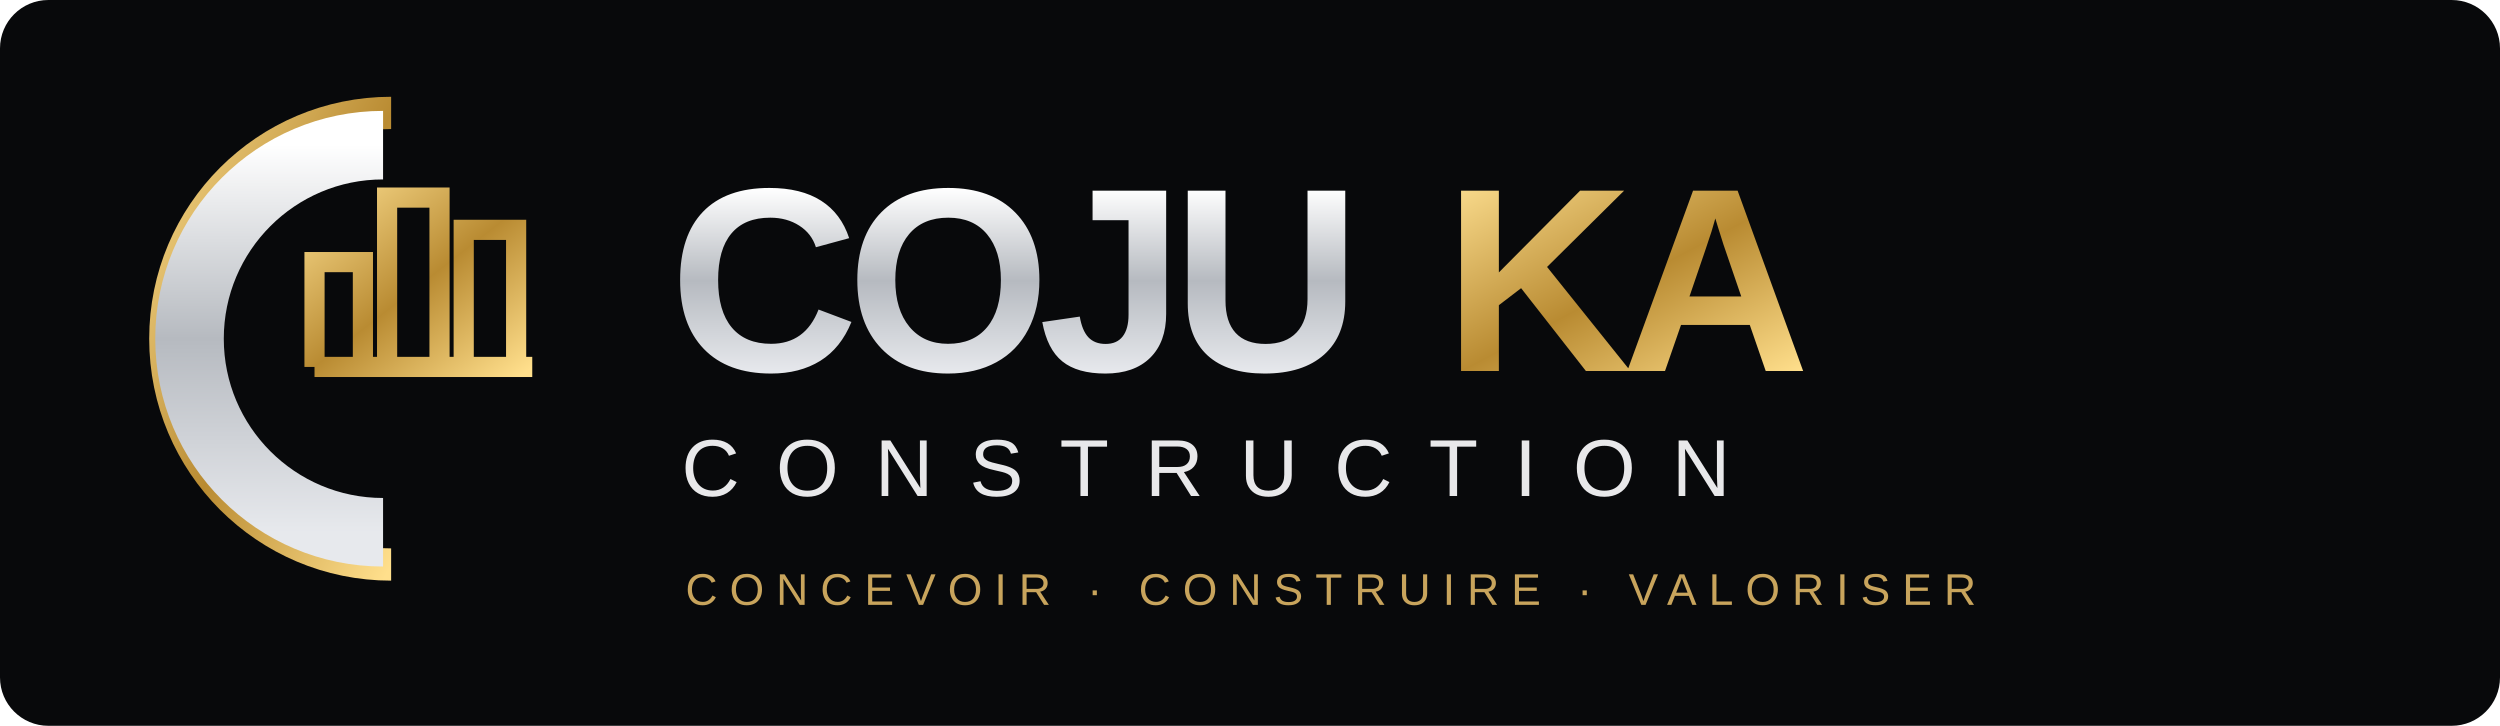
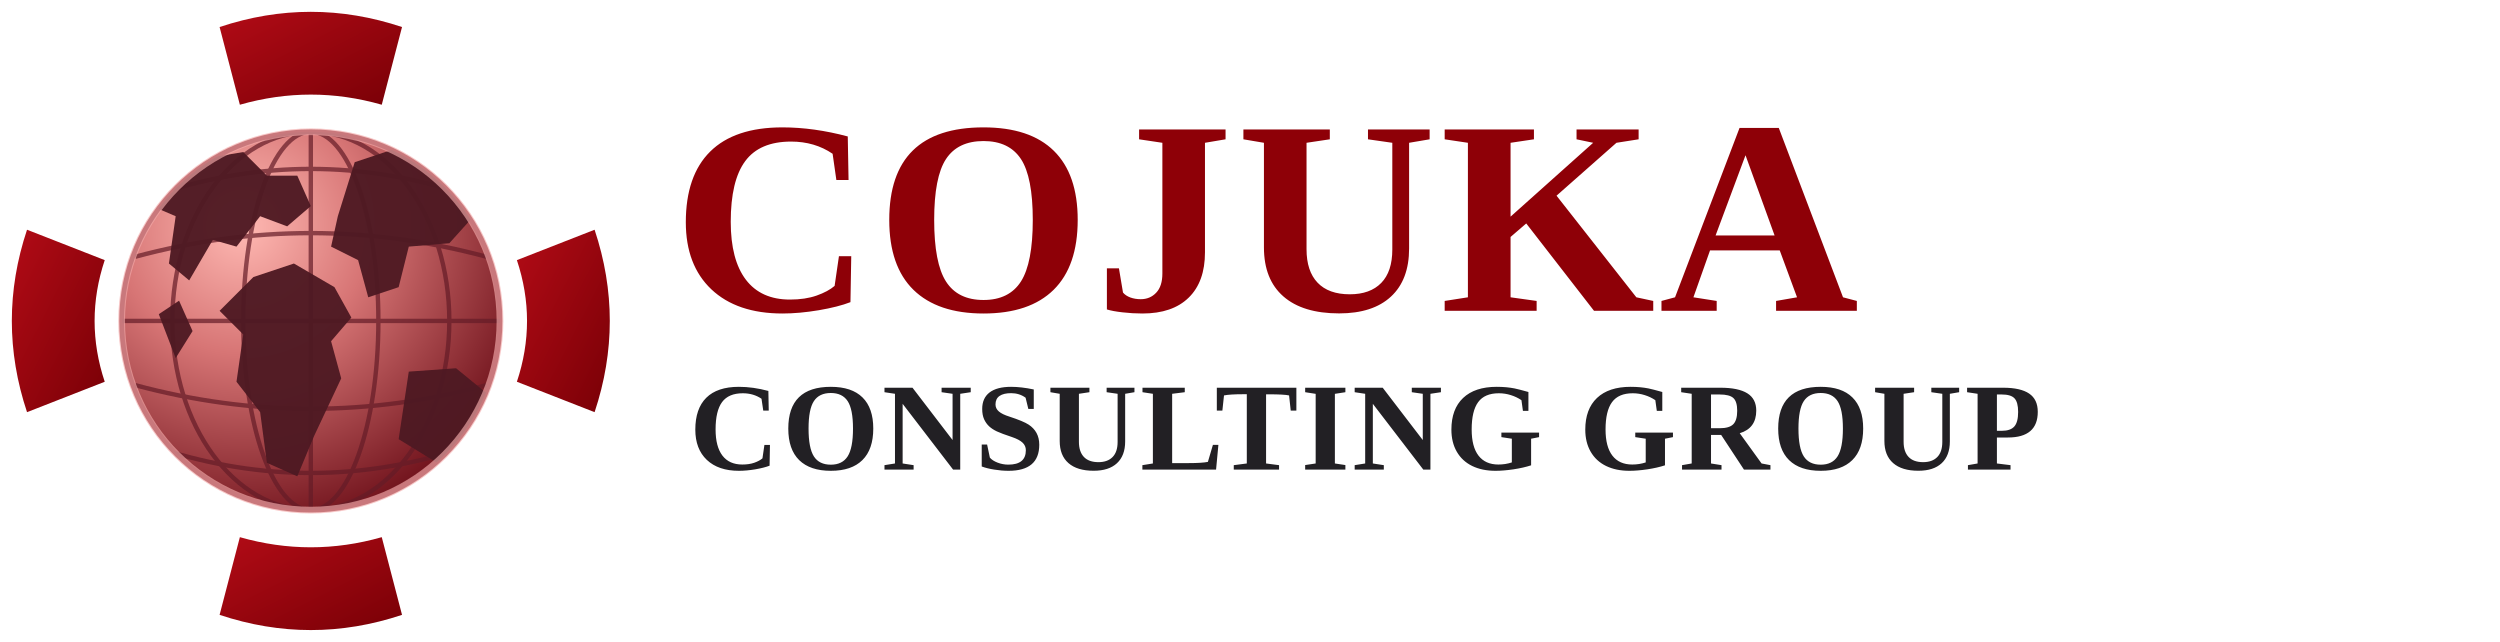
- <svg xmlns="http://www.w3.org/2000/svg" viewBox="0 0 620 180" role="img" aria-labelledby="t d">
+ <svg xmlns="http://www.w3.org/2000/svg" viewBox="0 0 740 190" role="img" aria-labelledby="title desc">
  <defs>
-     <linearGradient id="silver" x1="0" y1="0" x2="0" y2="1">
-       <stop stop-color="#fff" />
-       <stop offset=".5" stop-color="#b6bac0" />
-       <stop offset="1" stop-color="#e7e9ed" />
+     <radialGradient id="globe" cx="32%" cy="25%" r="80%">
+       <stop stop-color="#ffb9b3" />
+       <stop offset=".42" stop-color="#d77575" />
+       <stop offset="1" stop-color="#73151e" />
+     </radialGradient>
+     <linearGradient id="red" x1="0" y1="0" x2="1" y2="1">
+       <stop stop-color="#b20b16" />
+       <stop offset="1" stop-color="#790006" />
    </linearGradient>
-     <linearGradient id="gold" x1="0" y1="0" x2="1" y2="1">
-       <stop stop-color="#f7d889" />
-       <stop offset=".5" stop-color="#b98b32" />
-       <stop offset="1" stop-color="#ffdf8c" />
-     </linearGradient>
+     <clipPath id="sphere">
+       <circle cx="92" cy="95" r="56" />
+     </clipPath>
  </defs>
-   <rect width="620" height="180" rx="12" fill="#08090b" />
-   <path d="M97 28a56 56 0 1 0 0 112" fill="none" stroke="url(#gold)" stroke-width="8" />
-   <path d="M95 36a48 48 0 1 0 0 96" fill="none" stroke="url(#silver)" stroke-width="17" />
-   <path d="M78 91V65h12v26m6 0V49h13v42m6 0V57h13v34m-50 0h54" fill="none" stroke="url(#gold)" stroke-width="5" />
-   <text x="166" y="92" font-family="Arial,sans-serif" font-size="65" font-weight="800" letter-spacing="-3" fill="url(#silver)">COJU</text>
-   <text x="358" y="92" font-family="Arial,sans-serif" font-size="65" font-weight="800" letter-spacing="-3" fill="url(#gold)">KA</text>
-   <text x="169" y="123" font-family="Arial,sans-serif" font-size="20" letter-spacing="9" fill="#e8e8ea">CONSTRUCTION</text>
-   <text x="170" y="150" font-family="Arial,sans-serif" font-size="11" letter-spacing="3" fill="#c8a45c">CONCEVOIR · CONSTRUIRE · VALORISER</text>
+   <g>
+     <path d="M65 8 Q92 -1 119 8 L113 31 Q92 25 71 31 Z" fill="url(#red)" />
+     <path d="M65 182 Q92 191 119 182 L113 159 Q92 165 71 159 Z" fill="url(#red)" />
+     <path d="M8 68 L31 77 Q25 95 31 113 L8 122 Q-1 95 8 68 Z" fill="url(#red)" />
+     <path d="M176 68 L153 77 Q159 95 153 113 L176 122 Q185 95 176 68 Z" fill="url(#red)" />
+     <circle cx="92" cy="95" r="56" fill="url(#globe)" stroke="#7c1b24" stroke-width="1.4" />
+     <g clip-path="url(#sphere)" fill="none" stroke="#641b26" stroke-width="1.3" opacity=".7">
+       <ellipse cx="92" cy="95" rx="20" ry="56" />
+       <ellipse cx="92" cy="95" rx="41" ry="56" />
+       <path d="M36 95H148M40 76Q92 62 144 76M40 114Q92 128 144 114M48 57Q92 43 136 57M48 133Q92 147 136 133" />
+       <path d="M92 39V151" />
+     </g>
+     <g clip-path="url(#sphere)" fill="#4e1922" opacity=".96">
+       <path d="M60 47L72 45 79 52 88 52 92 61 85 67 77 64 70 73 63 71 56 83 50 78 52 64 45 61 49 53Z" />
+       <path d="M75 82L87 78 99 85 104 94 98 101 101 112 93 129 88 141 79 137 77 122 70 113 72 99 65 92Z" />
+       <path d="M105 48L117 44 134 52 142 62 133 72 121 73 118 85 109 88 106 77 98 73 100 64Z" />
+       <path d="M121 110L135 109 146 118 142 132 131 138 118 130Z" />
+       <path d="M47 93L53 89 57 98 52 106Z" />
+     </g>
+     <circle cx="92" cy="95" r="56" fill="none" stroke="#f3aaaa" stroke-width="2" opacity=".65" />
+   </g>
+   <g font-family="Georgia, 'Times New Roman', serif">
+     <text x="199" y="92" fill="#8e0007" font-size="82" font-weight="bold" letter-spacing="1">COJUKA</text>
+     <text x="204" y="139" fill="#222024" font-size="37" font-weight="bold" letter-spacing=".8">CONSULTING GROUP</text>
+   </g>
</svg>
